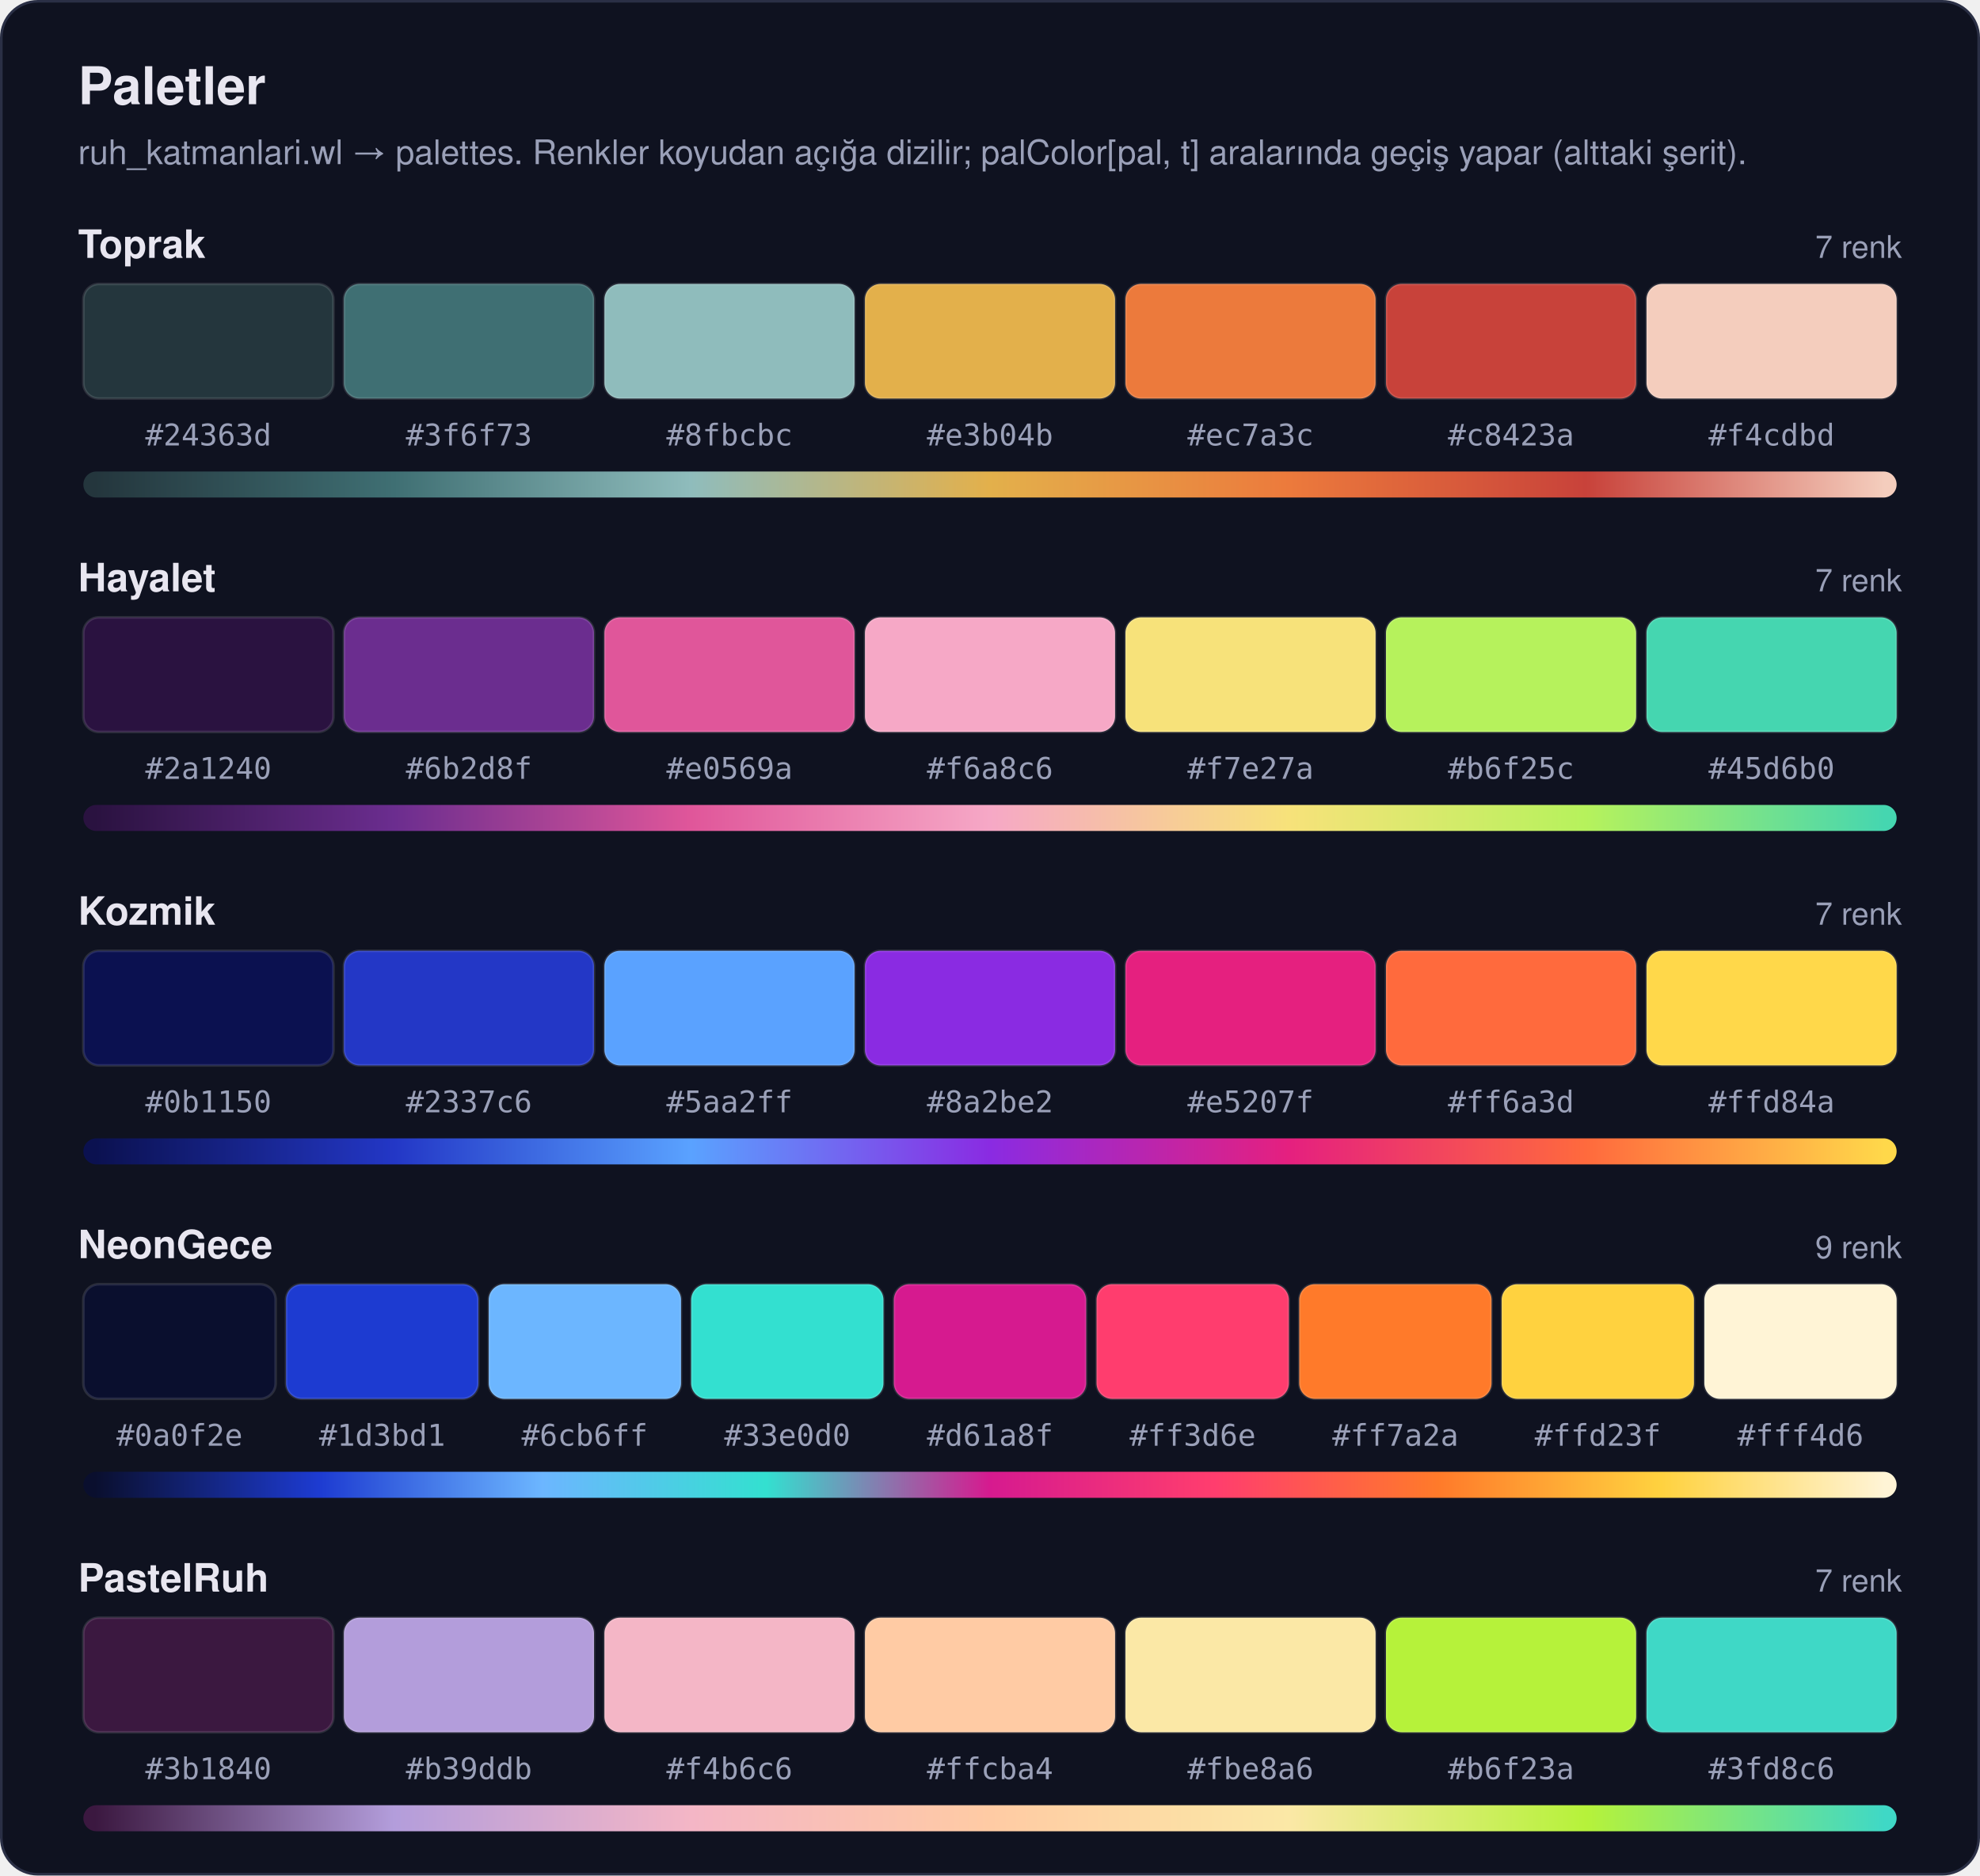
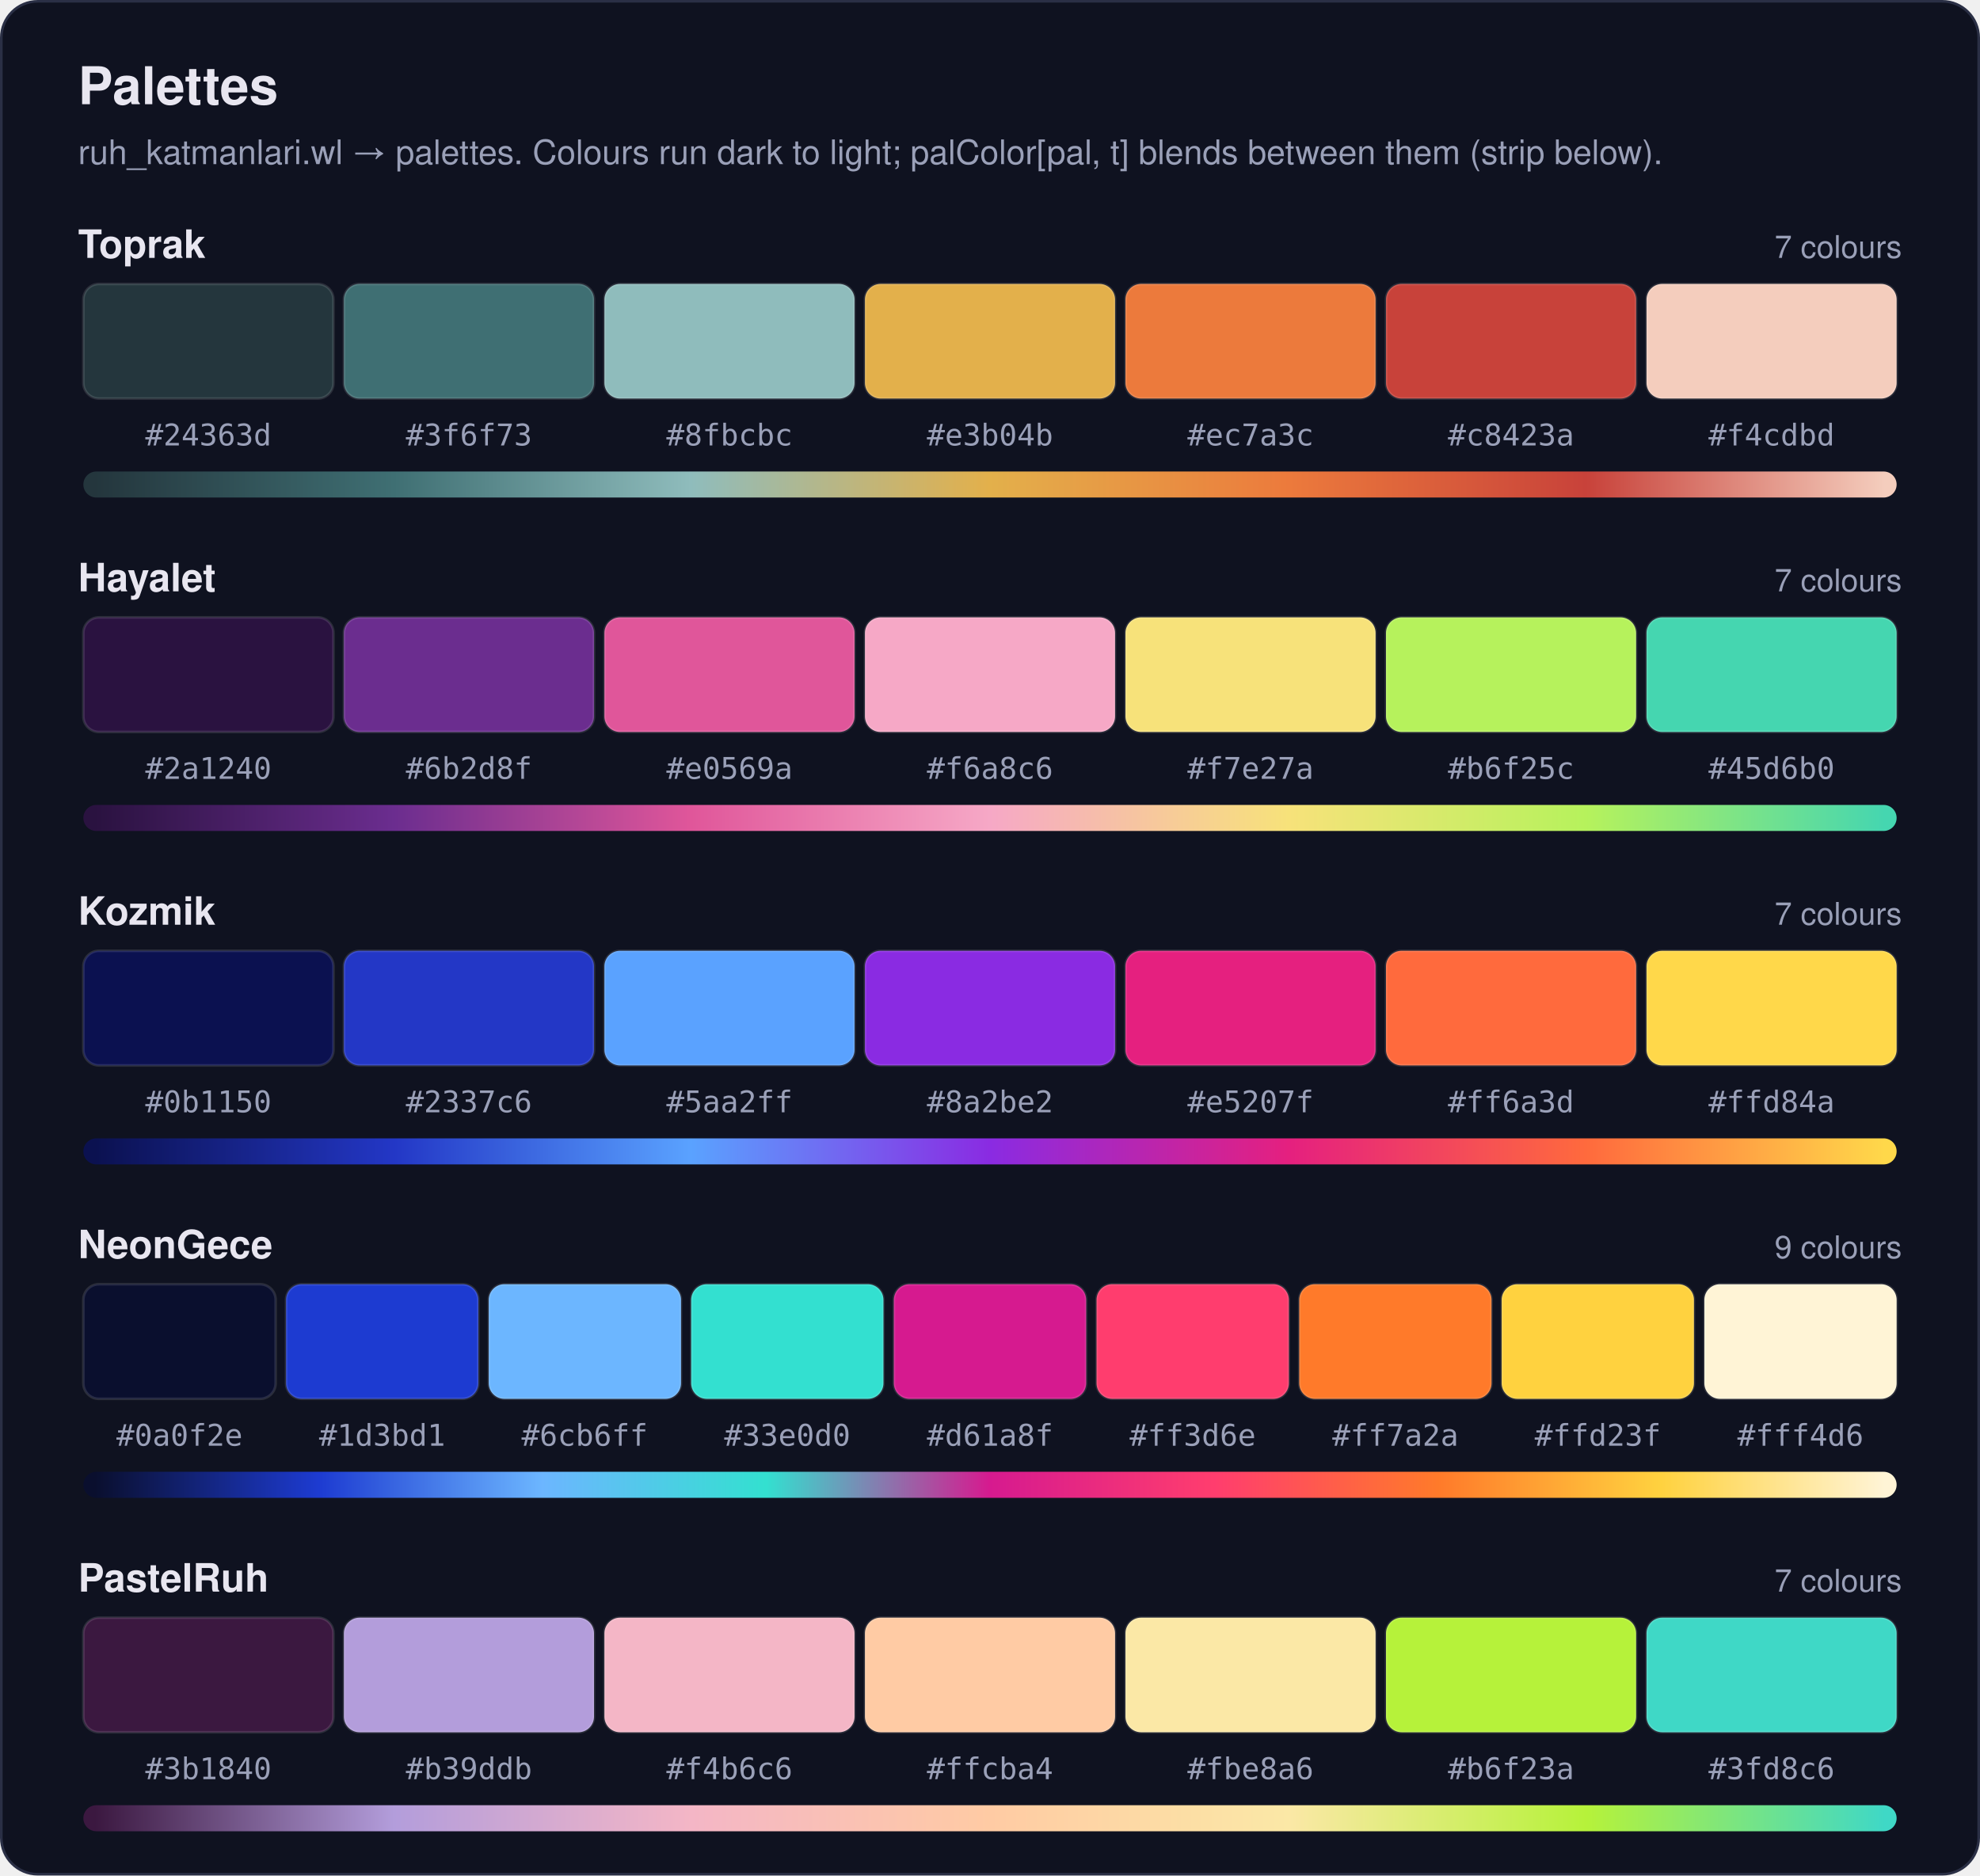
<svg xmlns="http://www.w3.org/2000/svg" width="760" height="720" viewBox="0 0 760 720" font-family="-apple-system, 'Segoe UI', Helvetica, Arial, sans-serif">
  <rect x="0.5" y="0.5" width="759" height="719" rx="14" fill="#0f1220" stroke="#2a2f45" />
-   <text x="30.0" y="40.0" font-size="20" fill="#e8e6f0" text-anchor="start" font-weight="600">Paletler</text>
-   <text x="30.0" y="63.0" font-size="13" fill="#9aa0b8" text-anchor="start">ruh_katmanlari.wl → palettes. Renkler koyudan açığa dizilir; palColor[pal, t] aralarında geçiş yapar (alttaki şerit).</text>
+   <text x="30.0" y="40.0" font-size="20" fill="#e8e6f0" text-anchor="start" font-weight="600">Palettes</text>
+   <text x="30.0" y="63.0" font-size="13" fill="#9aa0b8" text-anchor="start">ruh_katmanlari.wl → palettes. Colours run dark to light; palColor[pal, t] blends between them (strip below).</text>
  <defs>
    <linearGradient id="g_Toprak" x1="0" x2="1" y1="0" y2="0">
      <stop offset="0" stop-color="#24363d" />
      <stop offset="0.167" stop-color="#3f6f73" />
      <stop offset="0.333" stop-color="#8fbcbc" />
      <stop offset="0.5" stop-color="#e3b04b" />
      <stop offset="0.667" stop-color="#ec7a3c" />
      <stop offset="0.833" stop-color="#c8423a" />
      <stop offset="1" stop-color="#f4cdbd" />
    </linearGradient>
    <linearGradient id="g_Hayalet" x1="0" x2="1" y1="0" y2="0">
      <stop offset="0" stop-color="#2a1240" />
      <stop offset="0.167" stop-color="#6b2d8f" />
      <stop offset="0.333" stop-color="#e0569a" />
      <stop offset="0.5" stop-color="#f6a8c6" />
      <stop offset="0.667" stop-color="#f7e27a" />
      <stop offset="0.833" stop-color="#b6f25c" />
      <stop offset="1" stop-color="#45d6b0" />
    </linearGradient>
    <linearGradient id="g_Kozmik" x1="0" x2="1" y1="0" y2="0">
      <stop offset="0" stop-color="#0b1150" />
      <stop offset="0.167" stop-color="#2337c6" />
      <stop offset="0.333" stop-color="#5aa2ff" />
      <stop offset="0.5" stop-color="#8a2be2" />
      <stop offset="0.667" stop-color="#e5207f" />
      <stop offset="0.833" stop-color="#ff6a3d" />
      <stop offset="1" stop-color="#ffd84a" />
    </linearGradient>
    <linearGradient id="g_NeonGece" x1="0" x2="1" y1="0" y2="0">
      <stop offset="0" stop-color="#0a0f2e" />
      <stop offset="0.125" stop-color="#1d3bd1" />
      <stop offset="0.25" stop-color="#6cb6ff" />
      <stop offset="0.375" stop-color="#33e0d0" />
      <stop offset="0.5" stop-color="#d61a8f" />
      <stop offset="0.625" stop-color="#ff3d6e" />
      <stop offset="0.75" stop-color="#ff7a2a" />
      <stop offset="0.875" stop-color="#ffd23f" />
      <stop offset="1" stop-color="#fff4d6" />
    </linearGradient>
    <linearGradient id="g_PastelRuh" x1="0" x2="1" y1="0" y2="0">
      <stop offset="0" stop-color="#3b1840" />
      <stop offset="0.167" stop-color="#b39ddb" />
      <stop offset="0.333" stop-color="#f4b6c6" />
      <stop offset="0.5" stop-color="#ffcba4" />
      <stop offset="0.667" stop-color="#fbe8a6" />
      <stop offset="0.833" stop-color="#b6f23a" />
      <stop offset="1" stop-color="#3fd8c6" />
    </linearGradient>
  </defs>
  <text x="30.0" y="99.0" font-size="15" fill="#e8e6f0" text-anchor="start" font-weight="600">Toprak</text>
-   <text x="730.0" y="99.0" font-size="12" fill="#9aa0b8" text-anchor="end">7 renk</text>
+   <text x="730.0" y="99.0" font-size="12" fill="#9aa0b8" text-anchor="end">7 colours</text>
  <rect x="32.0" y="109" width="96.0" height="44" rx="6" fill="#24363d" stroke="#ffffff" stroke-opacity="0.12" />
  <text x="80.0" y="171.0" font-size="11.5" fill="#9aa0b8" text-anchor="middle" font-family="ui-monospace, SFMono-Regular, Menlo, Consolas, monospace">#24363d</text>
  <rect x="132.0" y="109" width="96.0" height="44" rx="6" fill="#3f6f73" stroke="#ffffff" stroke-opacity="0.12" />
  <text x="180.0" y="171.0" font-size="11.5" fill="#9aa0b8" text-anchor="middle" font-family="ui-monospace, SFMono-Regular, Menlo, Consolas, monospace">#3f6f73</text>
  <rect x="232.0" y="109" width="96.0" height="44" rx="6" fill="#8fbcbc" stroke="#ffffff" stroke-opacity="0.12" />
  <text x="280.0" y="171.0" font-size="11.5" fill="#9aa0b8" text-anchor="middle" font-family="ui-monospace, SFMono-Regular, Menlo, Consolas, monospace">#8fbcbc</text>
  <rect x="332.0" y="109" width="96.0" height="44" rx="6" fill="#e3b04b" stroke="#ffffff" stroke-opacity="0.12" />
  <text x="380.0" y="171.0" font-size="11.5" fill="#9aa0b8" text-anchor="middle" font-family="ui-monospace, SFMono-Regular, Menlo, Consolas, monospace">#e3b04b</text>
  <rect x="432.0" y="109" width="96.0" height="44" rx="6" fill="#ec7a3c" stroke="#ffffff" stroke-opacity="0.12" />
  <text x="480.0" y="171.0" font-size="11.5" fill="#9aa0b8" text-anchor="middle" font-family="ui-monospace, SFMono-Regular, Menlo, Consolas, monospace">#ec7a3c</text>
  <rect x="532.0" y="109" width="96.0" height="44" rx="6" fill="#c8423a" stroke="#ffffff" stroke-opacity="0.12" />
  <text x="580.0" y="171.0" font-size="11.5" fill="#9aa0b8" text-anchor="middle" font-family="ui-monospace, SFMono-Regular, Menlo, Consolas, monospace">#c8423a</text>
  <rect x="632.0" y="109" width="96.0" height="44" rx="6" fill="#f4cdbd" stroke="#ffffff" stroke-opacity="0.12" />
  <text x="680.0" y="171.0" font-size="11.5" fill="#9aa0b8" text-anchor="middle" font-family="ui-monospace, SFMono-Regular, Menlo, Consolas, monospace">#f4cdbd</text>
  <rect x="32" y="181" width="696" height="10" rx="5" fill="url(#g_Toprak)" />
  <text x="30.0" y="227.0" font-size="15" fill="#e8e6f0" text-anchor="start" font-weight="600">Hayalet</text>
-   <text x="730.0" y="227.0" font-size="12" fill="#9aa0b8" text-anchor="end">7 renk</text>
+   <text x="730.0" y="227.0" font-size="12" fill="#9aa0b8" text-anchor="end">7 colours</text>
  <rect x="32.0" y="237" width="96.0" height="44" rx="6" fill="#2a1240" stroke="#ffffff" stroke-opacity="0.12" />
  <text x="80.0" y="299.0" font-size="11.5" fill="#9aa0b8" text-anchor="middle" font-family="ui-monospace, SFMono-Regular, Menlo, Consolas, monospace">#2a1240</text>
  <rect x="132.0" y="237" width="96.0" height="44" rx="6" fill="#6b2d8f" stroke="#ffffff" stroke-opacity="0.12" />
  <text x="180.0" y="299.0" font-size="11.5" fill="#9aa0b8" text-anchor="middle" font-family="ui-monospace, SFMono-Regular, Menlo, Consolas, monospace">#6b2d8f</text>
  <rect x="232.0" y="237" width="96.0" height="44" rx="6" fill="#e0569a" stroke="#ffffff" stroke-opacity="0.12" />
  <text x="280.0" y="299.0" font-size="11.5" fill="#9aa0b8" text-anchor="middle" font-family="ui-monospace, SFMono-Regular, Menlo, Consolas, monospace">#e0569a</text>
  <rect x="332.0" y="237" width="96.0" height="44" rx="6" fill="#f6a8c6" stroke="#ffffff" stroke-opacity="0.12" />
  <text x="380.0" y="299.0" font-size="11.5" fill="#9aa0b8" text-anchor="middle" font-family="ui-monospace, SFMono-Regular, Menlo, Consolas, monospace">#f6a8c6</text>
  <rect x="432.0" y="237" width="96.0" height="44" rx="6" fill="#f7e27a" stroke="#ffffff" stroke-opacity="0.12" />
  <text x="480.0" y="299.0" font-size="11.5" fill="#9aa0b8" text-anchor="middle" font-family="ui-monospace, SFMono-Regular, Menlo, Consolas, monospace">#f7e27a</text>
  <rect x="532.0" y="237" width="96.0" height="44" rx="6" fill="#b6f25c" stroke="#ffffff" stroke-opacity="0.12" />
  <text x="580.0" y="299.0" font-size="11.5" fill="#9aa0b8" text-anchor="middle" font-family="ui-monospace, SFMono-Regular, Menlo, Consolas, monospace">#b6f25c</text>
  <rect x="632.0" y="237" width="96.0" height="44" rx="6" fill="#45d6b0" stroke="#ffffff" stroke-opacity="0.12" />
  <text x="680.0" y="299.0" font-size="11.5" fill="#9aa0b8" text-anchor="middle" font-family="ui-monospace, SFMono-Regular, Menlo, Consolas, monospace">#45d6b0</text>
  <rect x="32" y="309" width="696" height="10" rx="5" fill="url(#g_Hayalet)" />
  <text x="30.0" y="355.0" font-size="15" fill="#e8e6f0" text-anchor="start" font-weight="600">Kozmik</text>
-   <text x="730.0" y="355.0" font-size="12" fill="#9aa0b8" text-anchor="end">7 renk</text>
+   <text x="730.0" y="355.0" font-size="12" fill="#9aa0b8" text-anchor="end">7 colours</text>
  <rect x="32.0" y="365" width="96.0" height="44" rx="6" fill="#0b1150" stroke="#ffffff" stroke-opacity="0.12" />
  <text x="80.0" y="427.0" font-size="11.5" fill="#9aa0b8" text-anchor="middle" font-family="ui-monospace, SFMono-Regular, Menlo, Consolas, monospace">#0b1150</text>
  <rect x="132.0" y="365" width="96.0" height="44" rx="6" fill="#2337c6" stroke="#ffffff" stroke-opacity="0.12" />
  <text x="180.0" y="427.0" font-size="11.5" fill="#9aa0b8" text-anchor="middle" font-family="ui-monospace, SFMono-Regular, Menlo, Consolas, monospace">#2337c6</text>
  <rect x="232.0" y="365" width="96.0" height="44" rx="6" fill="#5aa2ff" stroke="#ffffff" stroke-opacity="0.12" />
  <text x="280.0" y="427.0" font-size="11.5" fill="#9aa0b8" text-anchor="middle" font-family="ui-monospace, SFMono-Regular, Menlo, Consolas, monospace">#5aa2ff</text>
  <rect x="332.0" y="365" width="96.0" height="44" rx="6" fill="#8a2be2" stroke="#ffffff" stroke-opacity="0.12" />
  <text x="380.0" y="427.0" font-size="11.5" fill="#9aa0b8" text-anchor="middle" font-family="ui-monospace, SFMono-Regular, Menlo, Consolas, monospace">#8a2be2</text>
  <rect x="432.0" y="365" width="96.0" height="44" rx="6" fill="#e5207f" stroke="#ffffff" stroke-opacity="0.12" />
  <text x="480.0" y="427.0" font-size="11.5" fill="#9aa0b8" text-anchor="middle" font-family="ui-monospace, SFMono-Regular, Menlo, Consolas, monospace">#e5207f</text>
  <rect x="532.0" y="365" width="96.0" height="44" rx="6" fill="#ff6a3d" stroke="#ffffff" stroke-opacity="0.12" />
  <text x="580.0" y="427.0" font-size="11.5" fill="#9aa0b8" text-anchor="middle" font-family="ui-monospace, SFMono-Regular, Menlo, Consolas, monospace">#ff6a3d</text>
  <rect x="632.0" y="365" width="96.0" height="44" rx="6" fill="#ffd84a" stroke="#ffffff" stroke-opacity="0.12" />
  <text x="680.0" y="427.0" font-size="11.5" fill="#9aa0b8" text-anchor="middle" font-family="ui-monospace, SFMono-Regular, Menlo, Consolas, monospace">#ffd84a</text>
  <rect x="32" y="437" width="696" height="10" rx="5" fill="url(#g_Kozmik)" />
  <text x="30.0" y="483.0" font-size="15" fill="#e8e6f0" text-anchor="start" font-weight="600">NeonGece</text>
-   <text x="730.0" y="483.0" font-size="12" fill="#9aa0b8" text-anchor="end">9 renk</text>
+   <text x="730.0" y="483.0" font-size="12" fill="#9aa0b8" text-anchor="end">9 colours</text>
  <rect x="32.0" y="493" width="73.8" height="44" rx="6" fill="#0a0f2e" stroke="#ffffff" stroke-opacity="0.12" />
  <text x="68.9" y="555.0" font-size="11.5" fill="#9aa0b8" text-anchor="middle" font-family="ui-monospace, SFMono-Regular, Menlo, Consolas, monospace">#0a0f2e</text>
  <rect x="109.8" y="493" width="73.8" height="44" rx="6" fill="#1d3bd1" stroke="#ffffff" stroke-opacity="0.12" />
  <text x="146.7" y="555.0" font-size="11.5" fill="#9aa0b8" text-anchor="middle" font-family="ui-monospace, SFMono-Regular, Menlo, Consolas, monospace">#1d3bd1</text>
  <rect x="187.6" y="493" width="73.8" height="44" rx="6" fill="#6cb6ff" stroke="#ffffff" stroke-opacity="0.12" />
  <text x="224.4" y="555.0" font-size="11.5" fill="#9aa0b8" text-anchor="middle" font-family="ui-monospace, SFMono-Regular, Menlo, Consolas, monospace">#6cb6ff</text>
  <rect x="265.3" y="493" width="73.8" height="44" rx="6" fill="#33e0d0" stroke="#ffffff" stroke-opacity="0.12" />
  <text x="302.2" y="555.0" font-size="11.5" fill="#9aa0b8" text-anchor="middle" font-family="ui-monospace, SFMono-Regular, Menlo, Consolas, monospace">#33e0d0</text>
  <rect x="343.1" y="493" width="73.8" height="44" rx="6" fill="#d61a8f" stroke="#ffffff" stroke-opacity="0.12" />
  <text x="380.0" y="555.0" font-size="11.5" fill="#9aa0b8" text-anchor="middle" font-family="ui-monospace, SFMono-Regular, Menlo, Consolas, monospace">#d61a8f</text>
  <rect x="420.9" y="493" width="73.8" height="44" rx="6" fill="#ff3d6e" stroke="#ffffff" stroke-opacity="0.12" />
  <text x="457.8" y="555.0" font-size="11.5" fill="#9aa0b8" text-anchor="middle" font-family="ui-monospace, SFMono-Regular, Menlo, Consolas, monospace">#ff3d6e</text>
  <rect x="498.7" y="493" width="73.8" height="44" rx="6" fill="#ff7a2a" stroke="#ffffff" stroke-opacity="0.12" />
  <text x="535.6" y="555.0" font-size="11.5" fill="#9aa0b8" text-anchor="middle" font-family="ui-monospace, SFMono-Regular, Menlo, Consolas, monospace">#ff7a2a</text>
  <rect x="576.4" y="493" width="73.8" height="44" rx="6" fill="#ffd23f" stroke="#ffffff" stroke-opacity="0.12" />
  <text x="613.3" y="555.0" font-size="11.5" fill="#9aa0b8" text-anchor="middle" font-family="ui-monospace, SFMono-Regular, Menlo, Consolas, monospace">#ffd23f</text>
  <rect x="654.2" y="493" width="73.8" height="44" rx="6" fill="#fff4d6" stroke="#ffffff" stroke-opacity="0.12" />
  <text x="691.1" y="555.0" font-size="11.5" fill="#9aa0b8" text-anchor="middle" font-family="ui-monospace, SFMono-Regular, Menlo, Consolas, monospace">#fff4d6</text>
  <rect x="32" y="565" width="696" height="10" rx="5" fill="url(#g_NeonGece)" />
  <text x="30.0" y="611.0" font-size="15" fill="#e8e6f0" text-anchor="start" font-weight="600">PastelRuh</text>
-   <text x="730.0" y="611.0" font-size="12" fill="#9aa0b8" text-anchor="end">7 renk</text>
+   <text x="730.0" y="611.0" font-size="12" fill="#9aa0b8" text-anchor="end">7 colours</text>
  <rect x="32.0" y="621" width="96.0" height="44" rx="6" fill="#3b1840" stroke="#ffffff" stroke-opacity="0.12" />
  <text x="80.0" y="683.0" font-size="11.5" fill="#9aa0b8" text-anchor="middle" font-family="ui-monospace, SFMono-Regular, Menlo, Consolas, monospace">#3b1840</text>
  <rect x="132.0" y="621" width="96.0" height="44" rx="6" fill="#b39ddb" stroke="#ffffff" stroke-opacity="0.12" />
  <text x="180.0" y="683.0" font-size="11.5" fill="#9aa0b8" text-anchor="middle" font-family="ui-monospace, SFMono-Regular, Menlo, Consolas, monospace">#b39ddb</text>
  <rect x="232.0" y="621" width="96.0" height="44" rx="6" fill="#f4b6c6" stroke="#ffffff" stroke-opacity="0.12" />
  <text x="280.0" y="683.0" font-size="11.5" fill="#9aa0b8" text-anchor="middle" font-family="ui-monospace, SFMono-Regular, Menlo, Consolas, monospace">#f4b6c6</text>
  <rect x="332.0" y="621" width="96.0" height="44" rx="6" fill="#ffcba4" stroke="#ffffff" stroke-opacity="0.12" />
  <text x="380.0" y="683.0" font-size="11.5" fill="#9aa0b8" text-anchor="middle" font-family="ui-monospace, SFMono-Regular, Menlo, Consolas, monospace">#ffcba4</text>
  <rect x="432.0" y="621" width="96.0" height="44" rx="6" fill="#fbe8a6" stroke="#ffffff" stroke-opacity="0.12" />
  <text x="480.0" y="683.0" font-size="11.5" fill="#9aa0b8" text-anchor="middle" font-family="ui-monospace, SFMono-Regular, Menlo, Consolas, monospace">#fbe8a6</text>
  <rect x="532.0" y="621" width="96.0" height="44" rx="6" fill="#b6f23a" stroke="#ffffff" stroke-opacity="0.12" />
  <text x="580.0" y="683.0" font-size="11.5" fill="#9aa0b8" text-anchor="middle" font-family="ui-monospace, SFMono-Regular, Menlo, Consolas, monospace">#b6f23a</text>
  <rect x="632.0" y="621" width="96.0" height="44" rx="6" fill="#3fd8c6" stroke="#ffffff" stroke-opacity="0.12" />
  <text x="680.0" y="683.0" font-size="11.5" fill="#9aa0b8" text-anchor="middle" font-family="ui-monospace, SFMono-Regular, Menlo, Consolas, monospace">#3fd8c6</text>
  <rect x="32" y="693" width="696" height="10" rx="5" fill="url(#g_PastelRuh)" />
</svg>
